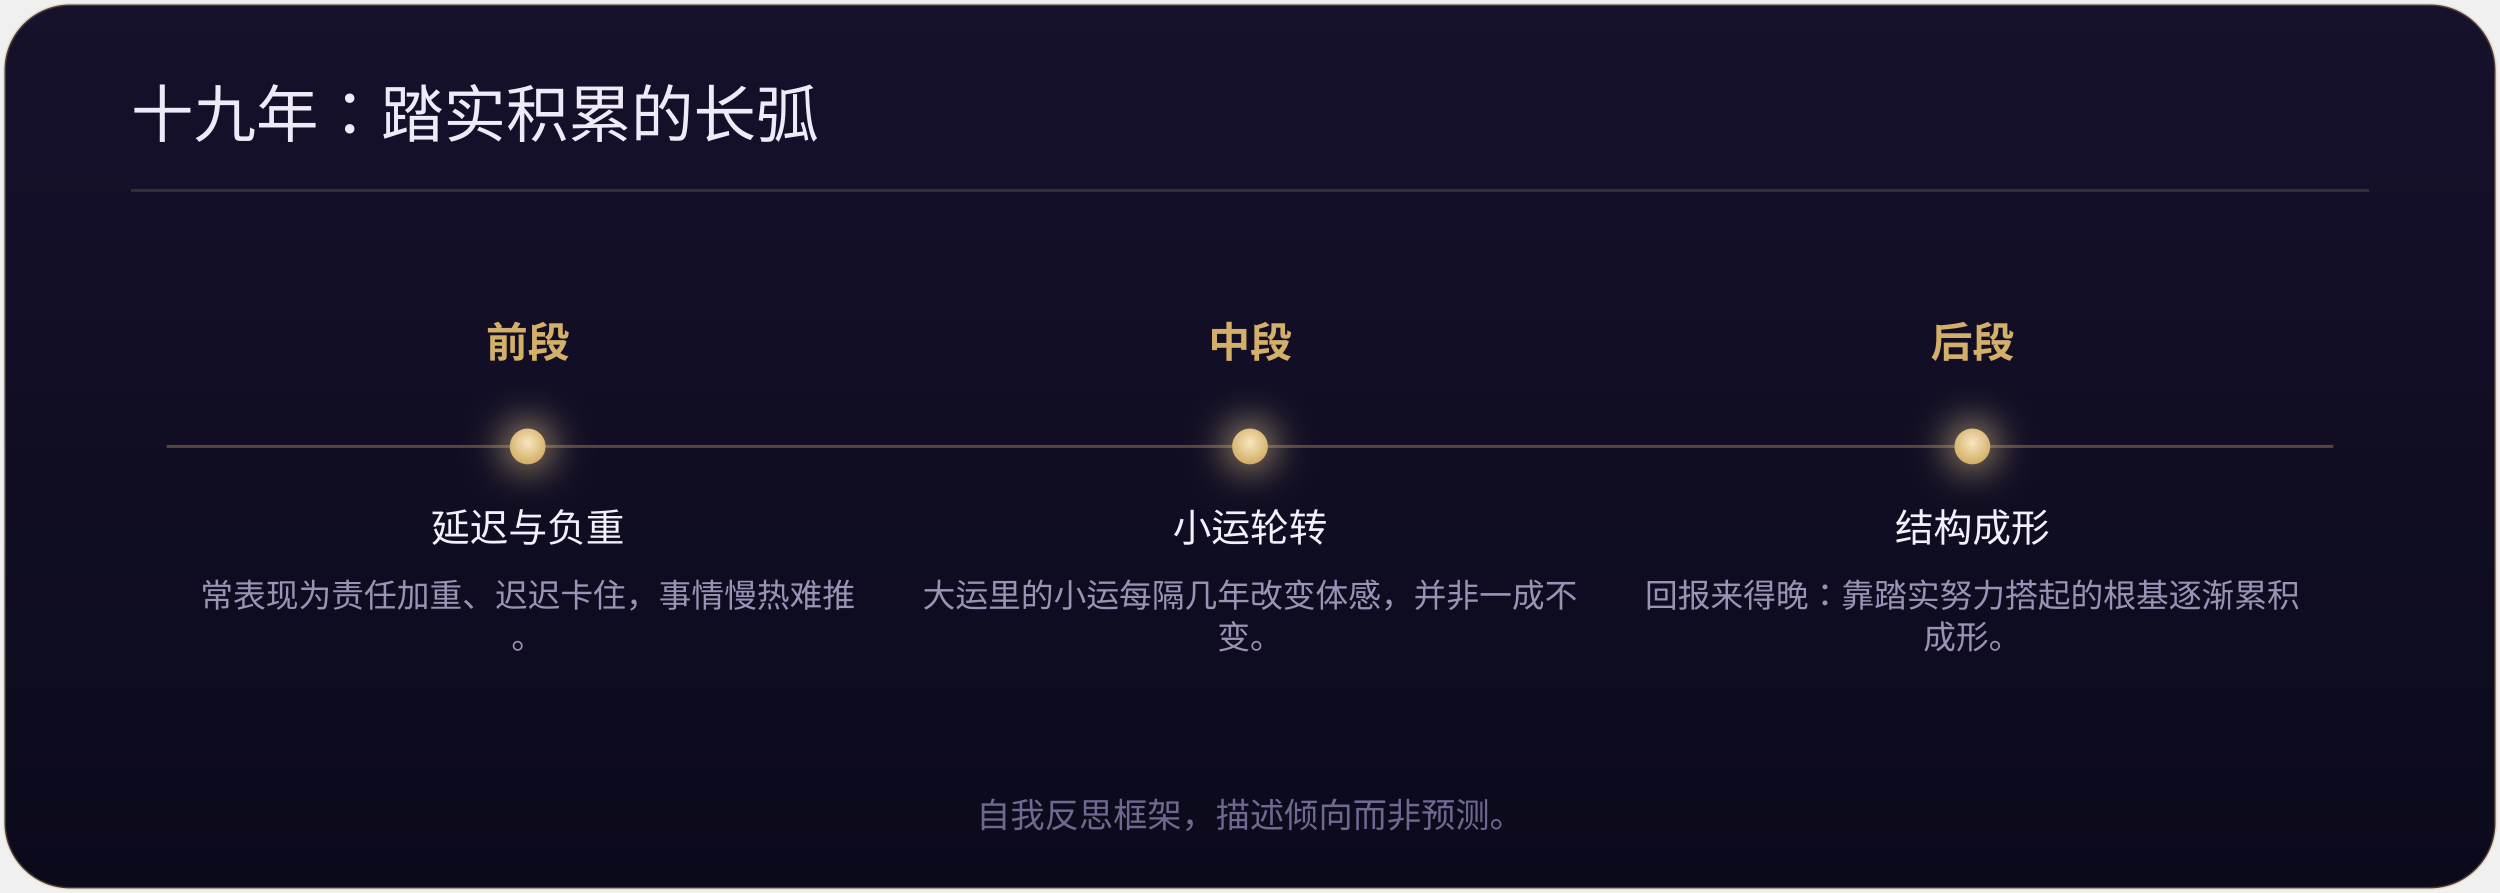
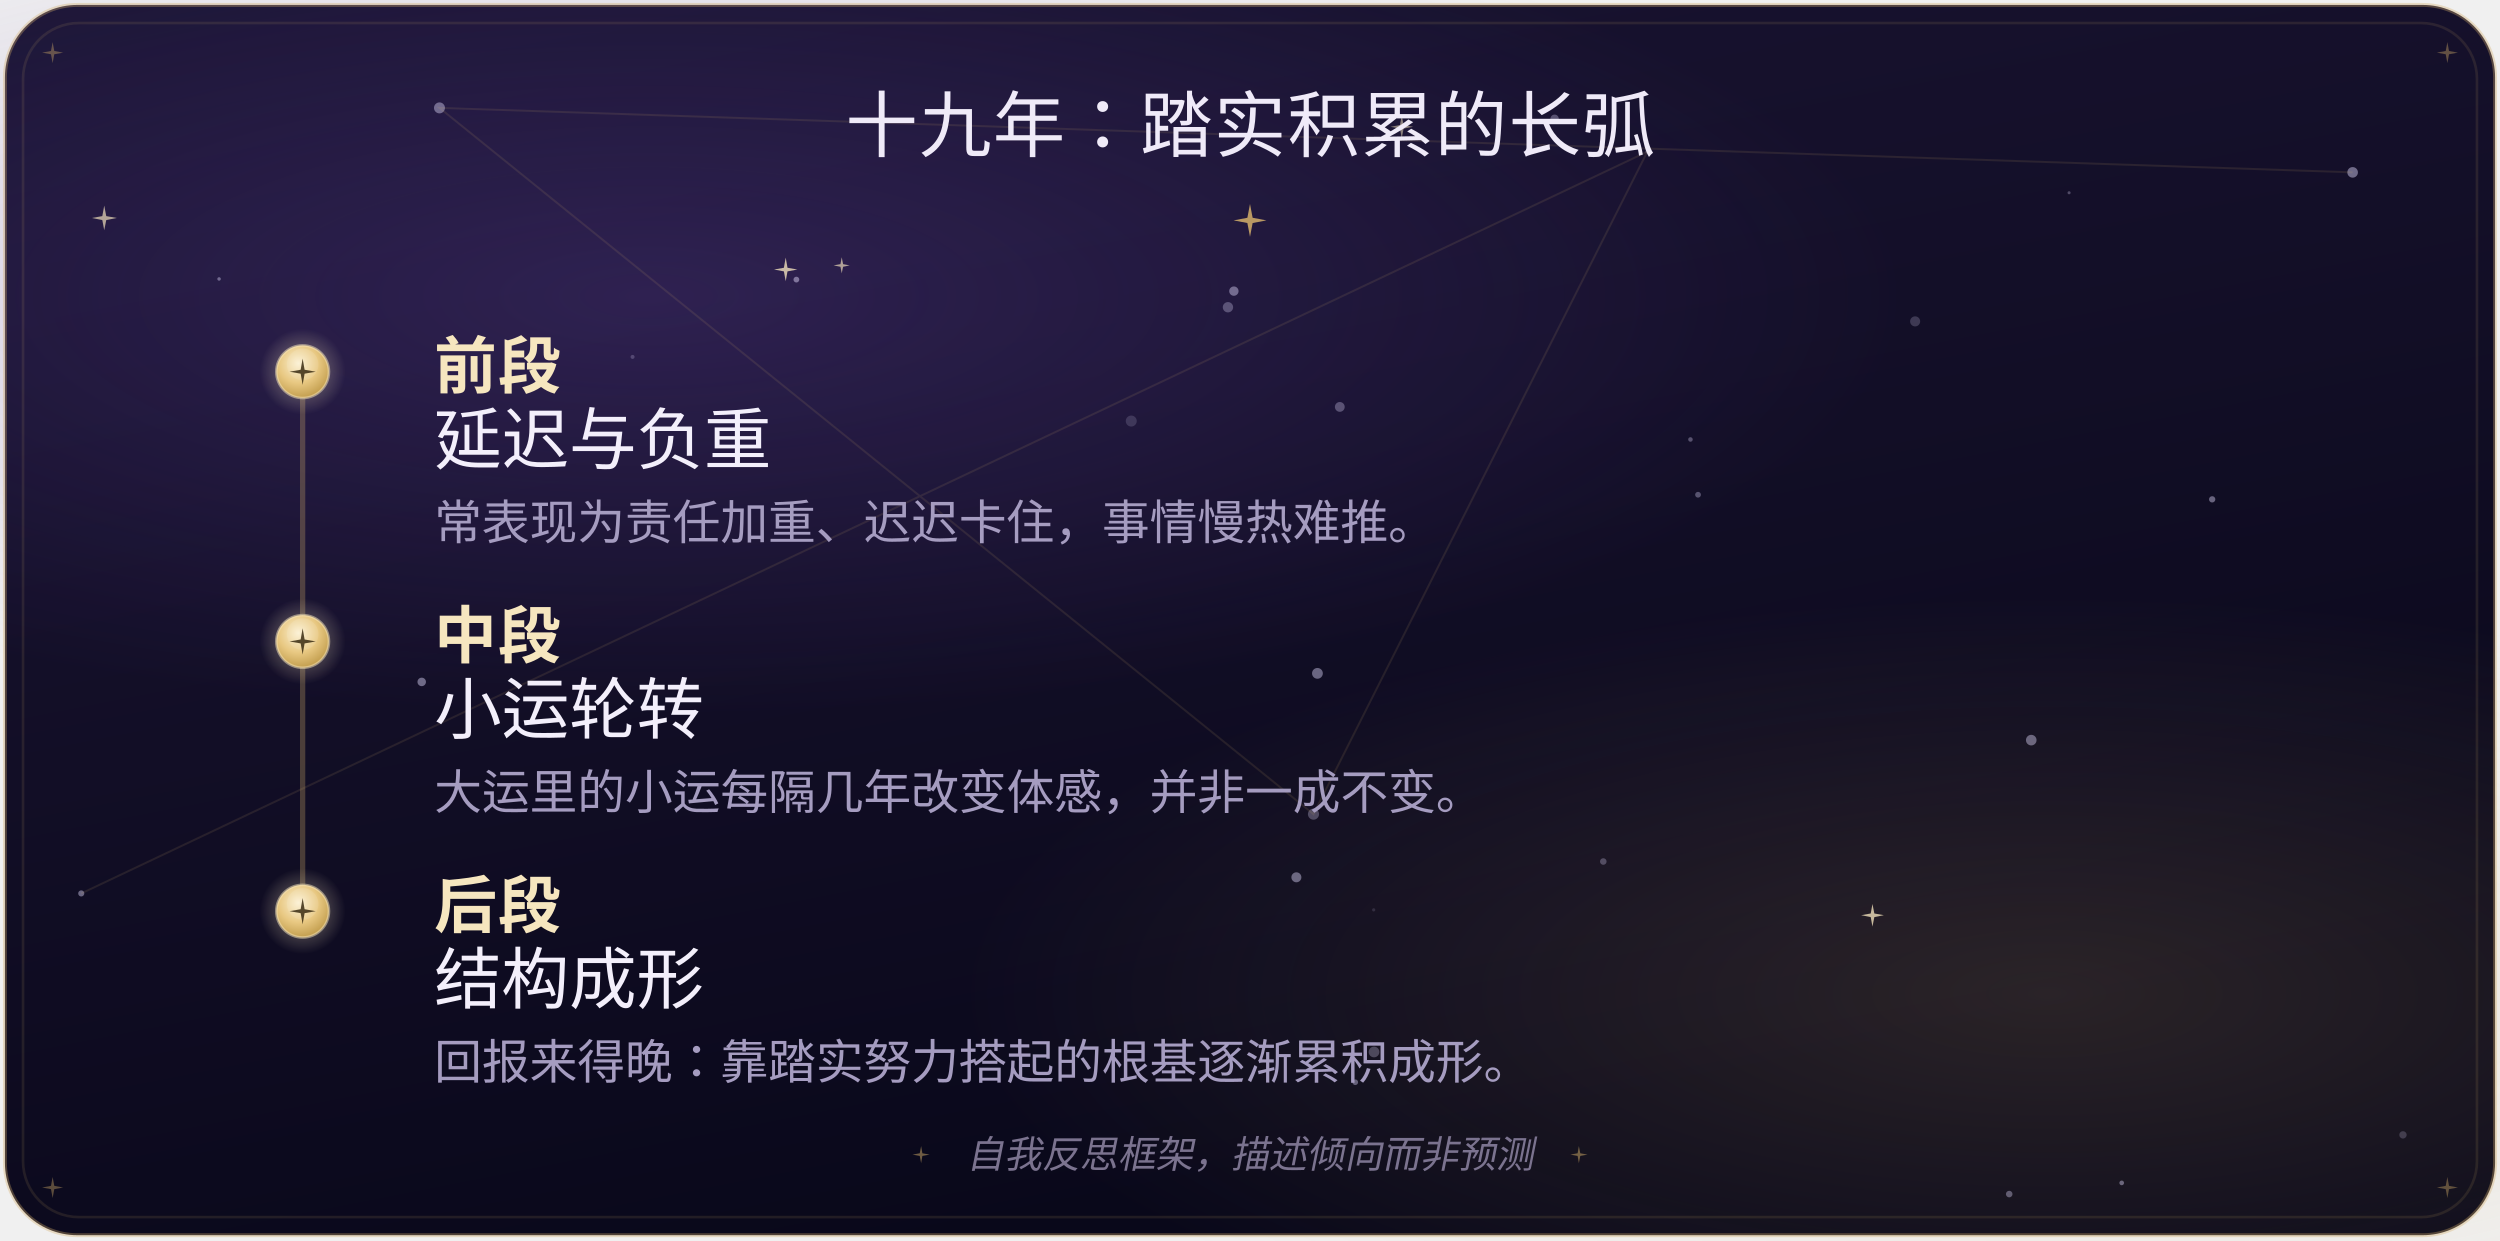
- <svg xmlns="http://www.w3.org/2000/svg" viewBox="0 0 840 300" role="img" aria-label="十九年：踏实积累的长弧">
+ <svg xmlns="http://www.w3.org/2000/svg" viewBox="0 0 760 377" role="img" aria-label="十九年：踏实积累的长弧">
  <defs>
-     <linearGradient id="saturnmahadasha0zh-panel" x1="0" y1="0" x2="0" y2="1">
-       <stop offset="0" stop-color="#16112c" />
-       <stop offset="1" stop-color="#0b0a1b" />
+     <linearGradient id="saturnmahadasha0zh-panel" x1="0" y1="0" x2="0.4" y2="1">
+       <stop offset="0" stop-color="#1a1433" />
+       <stop offset="0.55" stop-color="#120e26" />
+       <stop offset="1" stop-color="#09081a" />
    </linearGradient>
-     <radialGradient id="saturnmahadasha0zh-node" cx="0.5" cy="0.4" r="0.7">
+     <radialGradient id="saturnmahadasha0zh-foil" cx="0.42" cy="0.34" r="0.75">
+       <stop offset="0" stop-color="#fbf0d2" />
+       <stop offset="0.5" stop-color="#e8c882" />
+       <stop offset="1" stop-color="#b8923f" />
+     </radialGradient>
+     <radialGradient id="saturnmahadasha0zh-glow" cx="0.5" cy="0.5" r="0.5">
      <stop offset="0" stop-color="#f6e6bf" />
-       <stop offset="1" stop-color="#cda354" />
+       <stop offset="1" stop-color="#f6e6bf" stop-opacity="0" />
    </radialGradient>
-     <filter id="saturnmahadasha0zh-soft" x="-80%" y="-80%" width="260%" height="260%">
-       <feGaussianBlur stdDeviation="6" />
-     </filter>
+     <radialGradient id="saturnmahadasha0zh-neb1" cx="0.5" cy="0.5" r="0.5">
+       <stop offset="0" stop-color="#6f4bb0" stop-opacity="0.28" />
+       <stop offset="1" stop-color="#6f4bb0" stop-opacity="0" />
+     </radialGradient>
+     <radialGradient id="saturnmahadasha0zh-neb2" cx="0.5" cy="0.5" r="0.5">
+       <stop offset="0" stop-color="#d4af6a" stop-opacity="0.16" />
+       <stop offset="1" stop-color="#d4af6a" stop-opacity="0" />
+     </radialGradient>
+     <linearGradient id="saturnmahadasha0zh-rule" x1="0" y1="0" x2="1" y2="0">
+       <stop offset="0" stop-color="#d4af6a" stop-opacity="0" />
+       <stop offset="0.5" stop-color="#d4af6a" stop-opacity="0.6" />
+       <stop offset="1" stop-color="#d4af6a" stop-opacity="0" />
+     </linearGradient>
  </defs>
-   <rect x="1.5" y="1.5" width="837" height="297" rx="22" fill="url(#saturnmahadasha0zh-panel)" stroke="#d4af6a" stroke-opacity="0.28" />
-   <text x="44" y="46" font-family="Georgia, 'Times New Roman', serif" font-size="21" fill="#efeaf8">十九年：踏实积累的长弧</text>
-   <line x1="44" y1="64" x2="796" y2="64" stroke="#d4af6a" stroke-opacity="0.18" />
-   <line x1="56" y1="150" x2="784" y2="150" stroke="#d4af6a" stroke-opacity="0.35" />
-   <g text-anchor="middle">
-     <text x="177.3" y="120" font-family="Georgia, 'Times New Roman', serif" font-size="14" font-weight="700" fill="#d4af6a">前段</text>
-     <circle cx="177.3" cy="150" r="9" fill="url(#saturnmahadasha0zh-node)" filter="url(#saturnmahadasha0zh-soft)" opacity="0.6" />
-     <circle cx="177.3" cy="150" r="6" fill="url(#saturnmahadasha0zh-node)" />
-     <text x="177.3" y="182" font-family="Georgia, 'Times New Roman', serif" font-size="13" fill="#f3effb">延迟与负重</text>
-     <text x="177.3" y="204" font-family="Helvetica, Arial, sans-serif" font-size="11" fill="#9a93b5">常表现为责任加重、迟迟卡住，事情慢热难推</text>
-     <text x="177.3" y="218" font-family="Helvetica, Arial, sans-serif" font-size="11" fill="#9a93b5">。</text>
-     <text x="420.0" y="120" font-family="Georgia, 'Times New Roman', serif" font-size="14" font-weight="700" fill="#d4af6a">中段</text>
-     <circle cx="420.0" cy="150" r="9" fill="url(#saturnmahadasha0zh-node)" filter="url(#saturnmahadasha0zh-soft)" opacity="0.6" />
-     <circle cx="420.0" cy="150" r="6" fill="url(#saturnmahadasha0zh-node)" />
-     <text x="420.0" y="182" font-family="Georgia, 'Times New Roman', serif" font-size="13" fill="#f3effb">小运轮转</text>
-     <text x="420.0" y="204" font-family="Helvetica, Arial, sans-serif" font-size="11" fill="#9a93b5">大运里的小运每隔几年改变体感，并非一成不</text>
-     <text x="420.0" y="218" font-family="Helvetica, Arial, sans-serif" font-size="11" fill="#9a93b5">变。</text>
-     <text x="662.7" y="120" font-family="Georgia, 'Times New Roman', serif" font-size="14" font-weight="700" fill="#d4af6a">后段</text>
-     <circle cx="662.7" cy="150" r="9" fill="url(#saturnmahadasha0zh-node)" filter="url(#saturnmahadasha0zh-soft)" opacity="0.6" />
-     <circle cx="662.7" cy="150" r="6" fill="url(#saturnmahadasha0zh-node)" />
-     <text x="662.7" y="182" font-family="Georgia, 'Times New Roman', serif" font-size="13" fill="#f3effb">结构成形</text>
-     <text x="662.7" y="204" font-family="Helvetica, Arial, sans-serif" font-size="11" fill="#9a93b5">回报来得晚：靠踏实努力搭起的根基逐渐累积</text>
-     <text x="662.7" y="218" font-family="Helvetica, Arial, sans-serif" font-size="11" fill="#9a93b5">成形。</text>
-   </g>
-   <text x="420" y="278" text-anchor="middle" font-family="Helvetica, Arial, sans-serif" font-size="11.5" fill="#6f6890">自我反思框架，描述倾向而非预测。</text>
+   <rect x="1.5" y="1.5" width="757" height="374" rx="22" fill="url(#saturnmahadasha0zh-panel)" />
+   <ellipse cx="198" cy="90" rx="380" ry="128" fill="url(#saturnmahadasha0zh-neb1)" />
+   <ellipse cx="623" cy="302" rx="334" ry="121" fill="url(#saturnmahadasha0zh-neb2)" />
+   <circle cx="412.0" cy="329.0" r="0.86" fill="#cfc8ea" opacity="0.43" />
+   <circle cx="610.8" cy="363.0" r="1.00" fill="#cfc8ea" opacity="0.40" />
+   <circle cx="672.5" cy="151.8" r="0.96" fill="#cfc8ea" opacity="0.46" />
+   <circle cx="513.9" cy="133.6" r="0.69" fill="#cfc8ea" opacity="0.36" />
+   <circle cx="582.2" cy="97.7" r="1.53" fill="#cfc8ea" opacity="0.23" />
+   <circle cx="516.2" cy="150.4" r="0.88" fill="#cfc8ea" opacity="0.37" />
+   <circle cx="715.2" cy="52.4" r="1.61" fill="#cfc8ea" opacity="0.49" />
+   <circle cx="375.1" cy="88.5" r="1.42" fill="#cfc8ea" opacity="0.47" />
+   <circle cx="645.0" cy="359.6" r="0.71" fill="#cfc8ea" opacity="0.45" />
+   <circle cx="156.8" cy="267.9" r="1.12" fill="#cfc8ea" opacity="0.29" />
+   <circle cx="373.3" cy="93.4" r="1.57" fill="#cfc8ea" opacity="0.33" />
+   <circle cx="730.5" cy="345.0" r="1.12" fill="#cfc8ea" opacity="0.23" />
+   <circle cx="355.6" cy="347.4" r="0.77" fill="#cfc8ea" opacity="0.29" />
+   <circle cx="128.2" cy="207.3" r="1.29" fill="#cfc8ea" opacity="0.49" />
+   <circle cx="472.6" cy="36.1" r="1.27" fill="#cfc8ea" opacity="0.34" />
+   <circle cx="617.5" cy="225.0" r="1.61" fill="#cfc8ea" opacity="0.46" />
+   <circle cx="400.5" cy="204.7" r="1.64" fill="#cfc8ea" opacity="0.47" />
+   <circle cx="394.1" cy="266.7" r="1.52" fill="#cfc8ea" opacity="0.47" />
+   <circle cx="133.6" cy="32.8" r="1.67" fill="#cfc8ea" opacity="0.46" />
+   <circle cx="343.9" cy="128.0" r="1.67" fill="#cfc8ea" opacity="0.18" />
+   <circle cx="422.5" cy="348.4" r="0.49" fill="#cfc8ea" opacity="0.50" />
+   <circle cx="629.0" cy="58.6" r="0.47" fill="#cfc8ea" opacity="0.32" />
+   <circle cx="399.3" cy="247.5" r="1.69" fill="#cfc8ea" opacity="0.32" />
+   <circle cx="417.7" cy="319.8" r="1.63" fill="#cfc8ea" opacity="0.30" />
+   <circle cx="66.6" cy="84.8" r="0.53" fill="#cfc8ea" opacity="0.45" />
+   <circle cx="487.4" cy="261.9" r="1.00" fill="#cfc8ea" opacity="0.31" />
+   <circle cx="242.1" cy="85.0" r="0.88" fill="#cfc8ea" opacity="0.51" />
+   <circle cx="500.8" cy="46.1" r="0.65" fill="#cfc8ea" opacity="0.21" />
+   <circle cx="24.7" cy="271.6" r="0.93" fill="#cfc8ea" opacity="0.47" />
+   <circle cx="407.3" cy="123.7" r="1.49" fill="#cfc8ea" opacity="0.34" />
+   <circle cx="417.6" cy="276.6" r="0.49" fill="#cfc8ea" opacity="0.15" />
+   <circle cx="192.3" cy="108.5" r="0.61" fill="#cfc8ea" opacity="0.25" />
+   <path d="M 238.856 78.3 L 239.4 81.4 L 242.4 81.93 L 239.4 82.5 L 238.856 85.5 L 238.3 82.5 L 235.3 81.93 L 238.3 81.4 Z" fill="#f6e6bf" opacity="0.778" />
+   <path d="M 426.129 35.1 L 426.7 38.0 L 429.6 38.541 L 426.7 39.1 L 426.129 42.0 L 425.6 39.1 L 422.7 38.541 L 425.6 38.0 Z" fill="#f6e6bf" opacity="0.504" />
+   <path d="M 31.687 62.5 L 32.3 65.7 L 35.5 66.264 L 32.3 66.9 L 31.687 70.0 L 31.1 66.9 L 27.9 66.264 L 31.1 65.7 Z" fill="#f6e6bf" opacity="0.676" />
+   <path d="M 569.225 274.8 L 569.8 277.7 L 572.7 278.218 L 569.8 278.8 L 569.225 281.7 L 568.7 278.8 L 565.8 278.218 L 568.7 277.7 Z" fill="#f6e6bf" opacity="0.775" />
+   <path d="M 255.882 78.2 L 256.3 80.3 L 258.3 80.68 L 256.3 81.1 L 255.882 83.1 L 255.5 81.1 L 253.4 80.68 L 255.5 80.3 Z" fill="#f6e6bf" opacity="0.658" />
+   <path d="M 715.2 52.4 L 133.6 32.8 L 399.3 247.5 L 500.8 46.1 L 24.7 271.6" fill="none" stroke="#d4af6a" stroke-width="0.6" opacity="0.12" />
+   <rect x="1.5" y="1.5" width="757" height="374" rx="22" fill="none" stroke="#d4af6a" stroke-opacity="0.34" stroke-width="1.2" />
+   <rect x="7" y="7" width="746" height="363" rx="17" fill="none" stroke="#d4af6a" stroke-opacity="0.12" stroke-width="0.8" />
+   <path d="M 16 12.8 L 16.5 15.5 L 19.2 16 L 16.5 16.5 L 16 19.2 L 15.5 16.5 L 12.8 16 L 15.5 15.5 Z" fill="#d4af6a" opacity="0.4" />
+   <path d="M 744 12.8 L 744.5 15.5 L 747.2 16 L 744.5 16.5 L 744 19.2 L 743.5 16.5 L 740.8 16 L 743.5 15.5 Z" fill="#d4af6a" opacity="0.4" />
+   <path d="M 16 357.8 L 16.5 360.5 L 19.2 361 L 16.5 361.5 L 16 364.2 L 15.5 361.5 L 12.8 361 L 15.5 360.5 Z" fill="#d4af6a" opacity="0.4" />
+   <path d="M 744 357.8 L 744.5 360.5 L 747.2 361 L 744.5 361.5 L 744 364.2 L 743.5 361.5 L 740.8 361 L 743.5 360.5 Z" fill="#d4af6a" opacity="0.4" />
+   <text x="380" y="46" text-anchor="middle" font-family="Georgia, 'Times New Roman', serif" font-size="22" letter-spacing="0.4" fill="#efeaf8">十九年：踏实积累的长弧</text>
+   <line x1="230" y1="67" x2="368" y2="67" stroke="url(#saturnmahadasha0zh-rule)" stroke-width="1" />
+   <line x1="392" y1="67" x2="530" y2="67" stroke="url(#saturnmahadasha0zh-rule)" stroke-width="1" />
+   <path d="M 380 62.0 L 380.8 66.2 L 385.0 67 L 380.8 67.8 L 380 72.0 L 379.2 67.8 L 375.0 67 L 379.2 66.2 Z" fill="#d4af6a" opacity="0.85" />
+   <line x1="92" y1="113" x2="92" y2="277" stroke="#d4af6a" stroke-opacity="0.3" stroke-width="1.6" />
+   <circle cx="92" cy="113" r="13.0" fill="url(#saturnmahadasha0zh-glow)" opacity="0.5" />
+   <circle cx="92" cy="113" r="8" fill="url(#saturnmahadasha0zh-foil)" stroke="#f6e6bf" stroke-opacity="0.5" stroke-width="0.8" />
+   <circle cx="92" cy="110.8" r="4.8" fill="#ffffff" opacity="0.10" />
+   <path d="M 92 109.0 L 92.6 112.4 L 96.0 113 L 92.6 113.6 L 92 117.0 L 91.4 113.6 L 88.0 113 L 91.4 112.4 Z" fill="#3a2c12" opacity="0.85" />
+   <text x="132" y="118.0" font-family="Georgia, 'Times New Roman', serif" font-size="19" font-weight="700" letter-spacing="0.4" fill="#f6e6bf">前段</text>
+   <text x="132" y="141.0" font-family="Georgia, 'Times New Roman', serif" font-size="20.5" fill="#f3effb">延迟与负重</text>
+   <text x="132" y="164.0" font-family="Helvetica, Arial, sans-serif" font-size="14.5" fill="#a59cc0">常表现为责任加重、迟迟卡住，事情慢热难推。</text>
+   <circle cx="92" cy="195" r="13.0" fill="url(#saturnmahadasha0zh-glow)" opacity="0.5" />
+   <circle cx="92" cy="195" r="8" fill="url(#saturnmahadasha0zh-foil)" stroke="#f6e6bf" stroke-opacity="0.5" stroke-width="0.8" />
+   <circle cx="92" cy="192.8" r="4.8" fill="#ffffff" opacity="0.10" />
+   <path d="M 92 191.0 L 92.6 194.4 L 96.0 195 L 92.6 195.6 L 92 199.0 L 91.4 195.6 L 88.0 195 L 91.4 194.4 Z" fill="#3a2c12" opacity="0.85" />
+   <text x="132" y="200.0" font-family="Georgia, 'Times New Roman', serif" font-size="19" font-weight="700" letter-spacing="0.4" fill="#f6e6bf">中段</text>
+   <text x="132" y="223.0" font-family="Georgia, 'Times New Roman', serif" font-size="20.5" fill="#f3effb">小运轮转</text>
+   <text x="132" y="246.0" font-family="Helvetica, Arial, sans-serif" font-size="14.5" fill="#a59cc0">大运里的小运每隔几年改变体感，并非一成不变。</text>
+   <circle cx="92" cy="277" r="13.0" fill="url(#saturnmahadasha0zh-glow)" opacity="0.5" />
+   <circle cx="92" cy="277" r="8" fill="url(#saturnmahadasha0zh-foil)" stroke="#f6e6bf" stroke-opacity="0.5" stroke-width="0.8" />
+   <circle cx="92" cy="274.8" r="4.8" fill="#ffffff" opacity="0.10" />
+   <path d="M 92 273.0 L 92.6 276.4 L 96.0 277 L 92.6 277.6 L 92 281.0 L 91.4 277.6 L 88.0 277 L 91.4 276.4 Z" fill="#3a2c12" opacity="0.85" />
+   <text x="132" y="282.0" font-family="Georgia, 'Times New Roman', serif" font-size="19" font-weight="700" letter-spacing="0.4" fill="#f6e6bf">后段</text>
+   <text x="132" y="305.0" font-family="Georgia, 'Times New Roman', serif" font-size="20.5" fill="#f3effb">结构成形</text>
+   <text x="132" y="328.0" font-family="Helvetica, Arial, sans-serif" font-size="14.5" fill="#a59cc0">回报来得晚：靠踏实努力搭起的根基逐渐累积成形。</text>
+   <path d="M 280.025 348.4 L 280.4 350.6 L 282.6 351 L 280.4 351.4 L 280.025 353.6 L 279.6 351.4 L 277.4 351 L 279.6 350.6 Z" fill="#d4af6a" opacity="0.5" />
+   <text x="380" y="355" text-anchor="middle" font-family="Georgia, 'Times New Roman', serif" font-style="italic" font-size="11.5" fill="#7b738f">自我反思框架，描述倾向而非预测</text>
+   <path d="M 479.975 348.4 L 480.4 350.6 L 482.6 351 L 480.4 351.4 L 479.975 353.6 L 479.6 351.4 L 477.4 351 L 479.6 350.6 Z" fill="#d4af6a" opacity="0.5" />
</svg>
